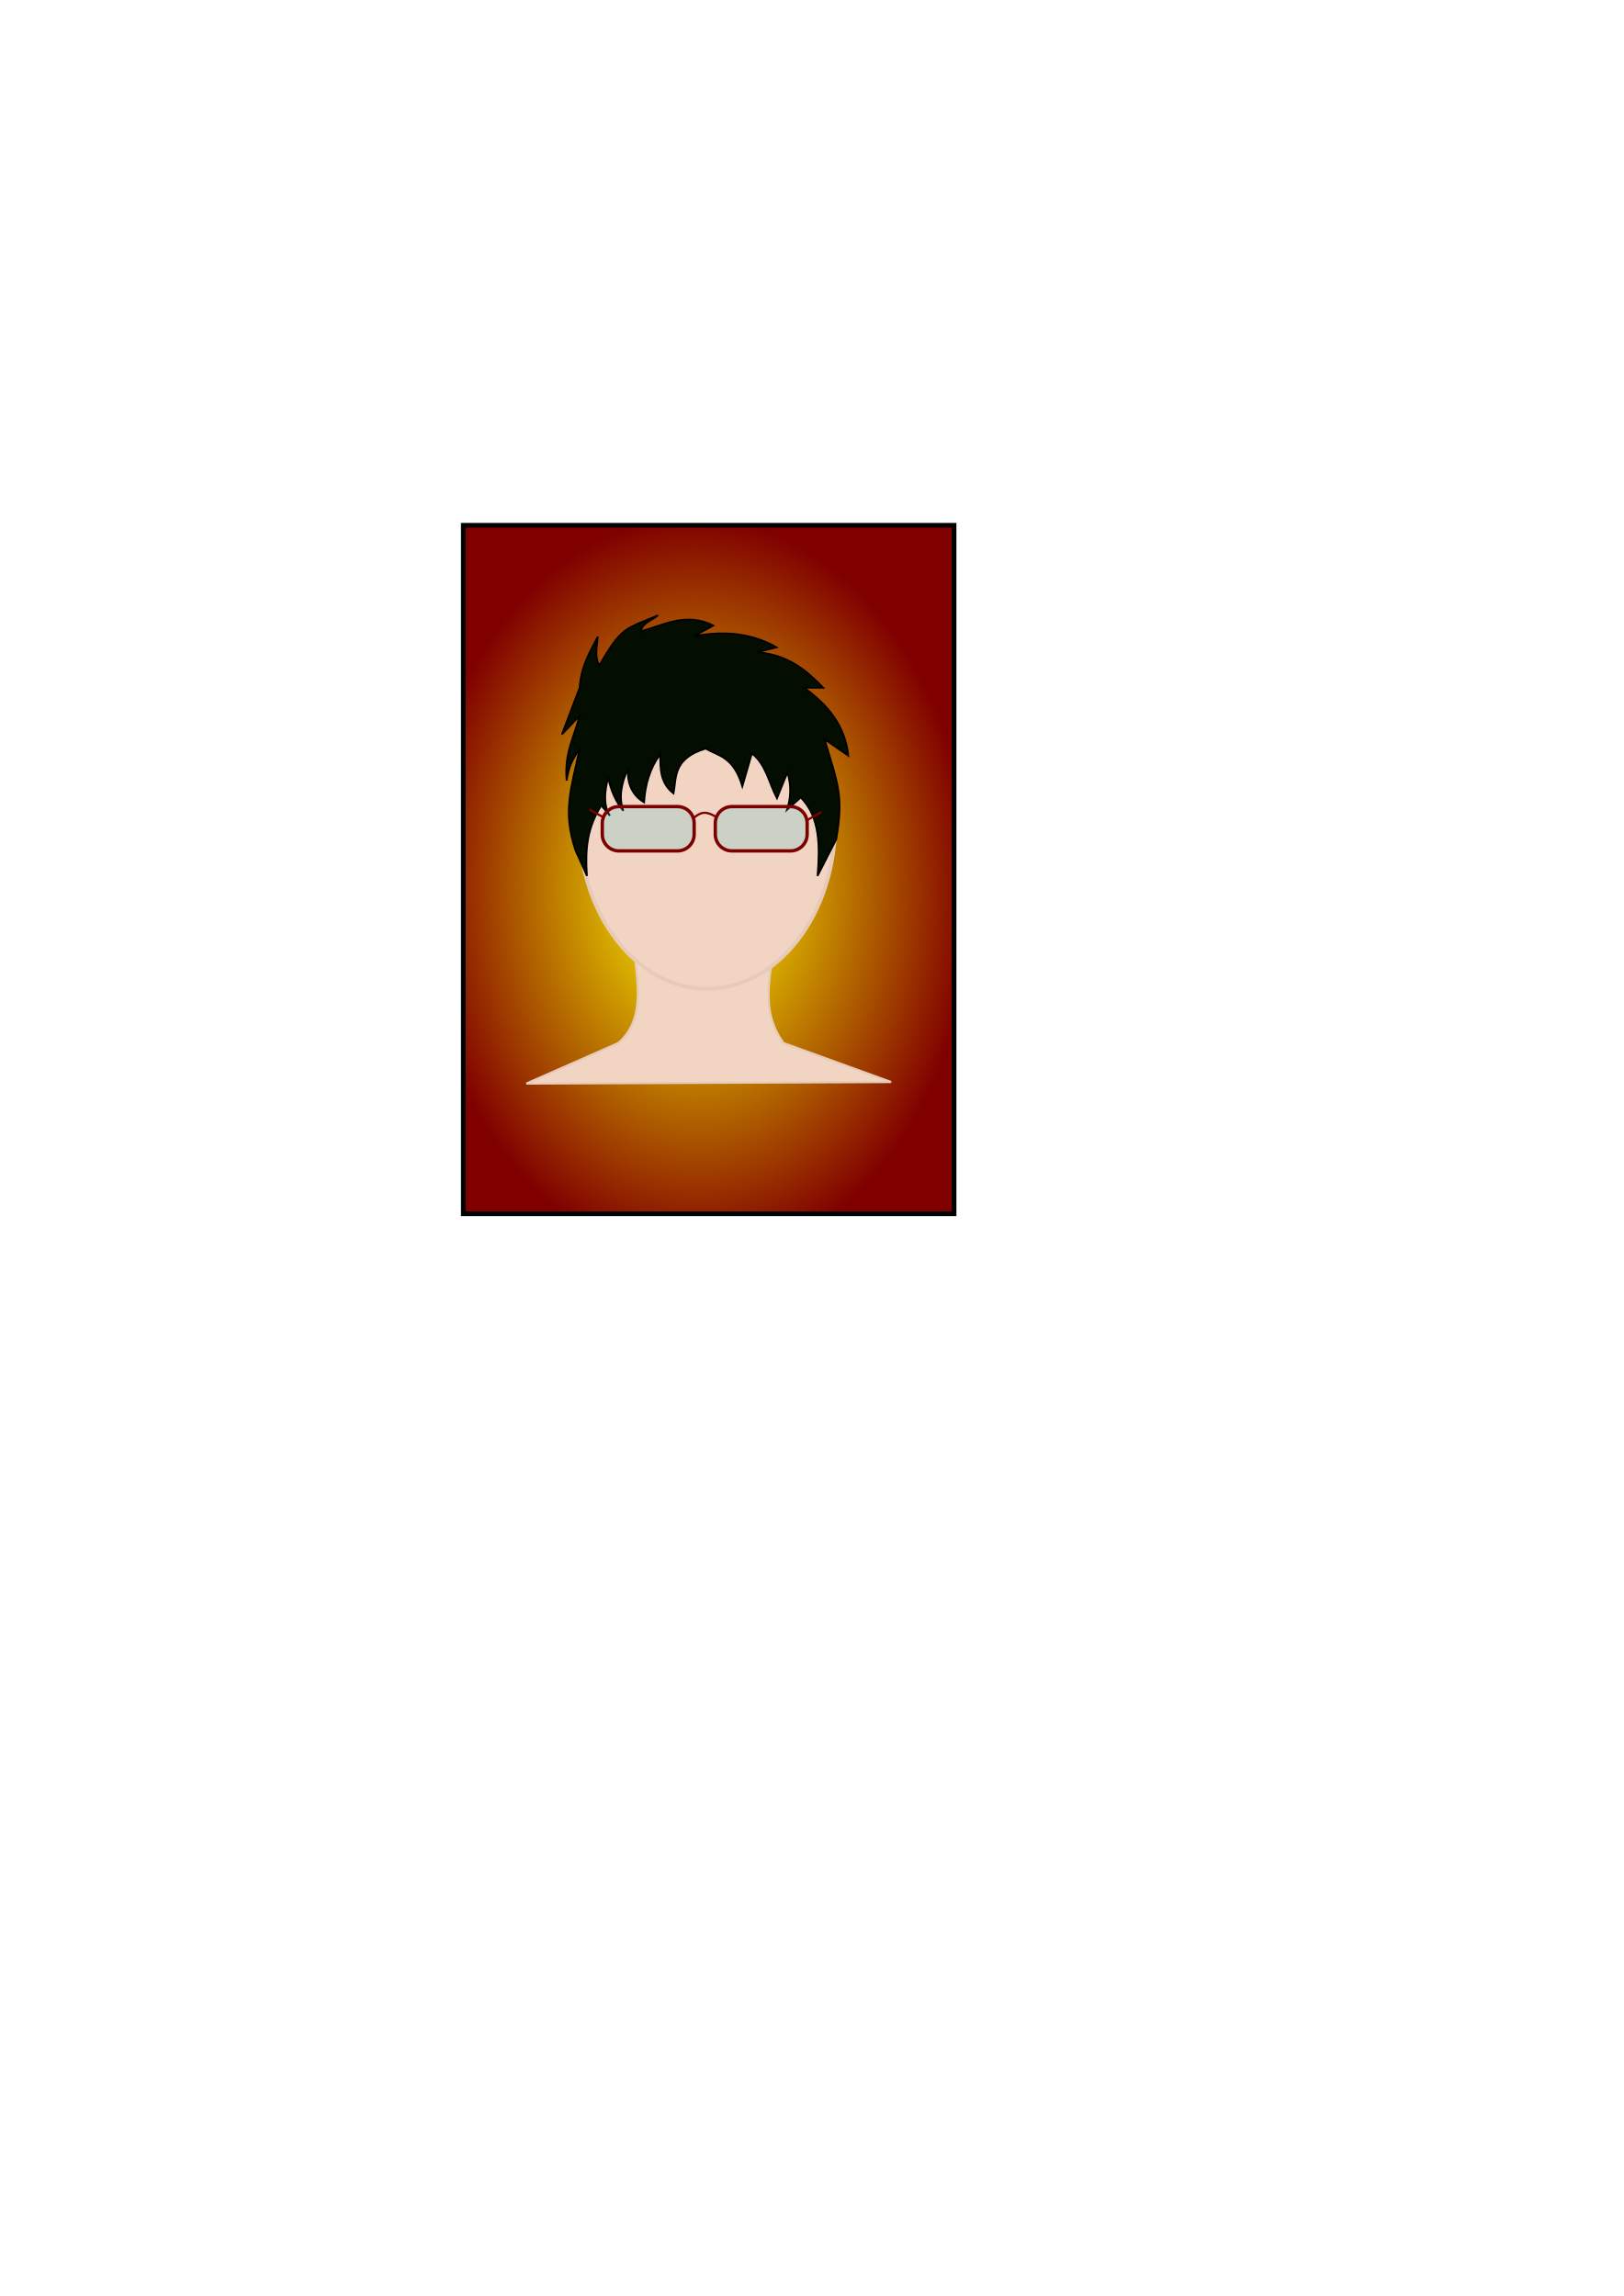
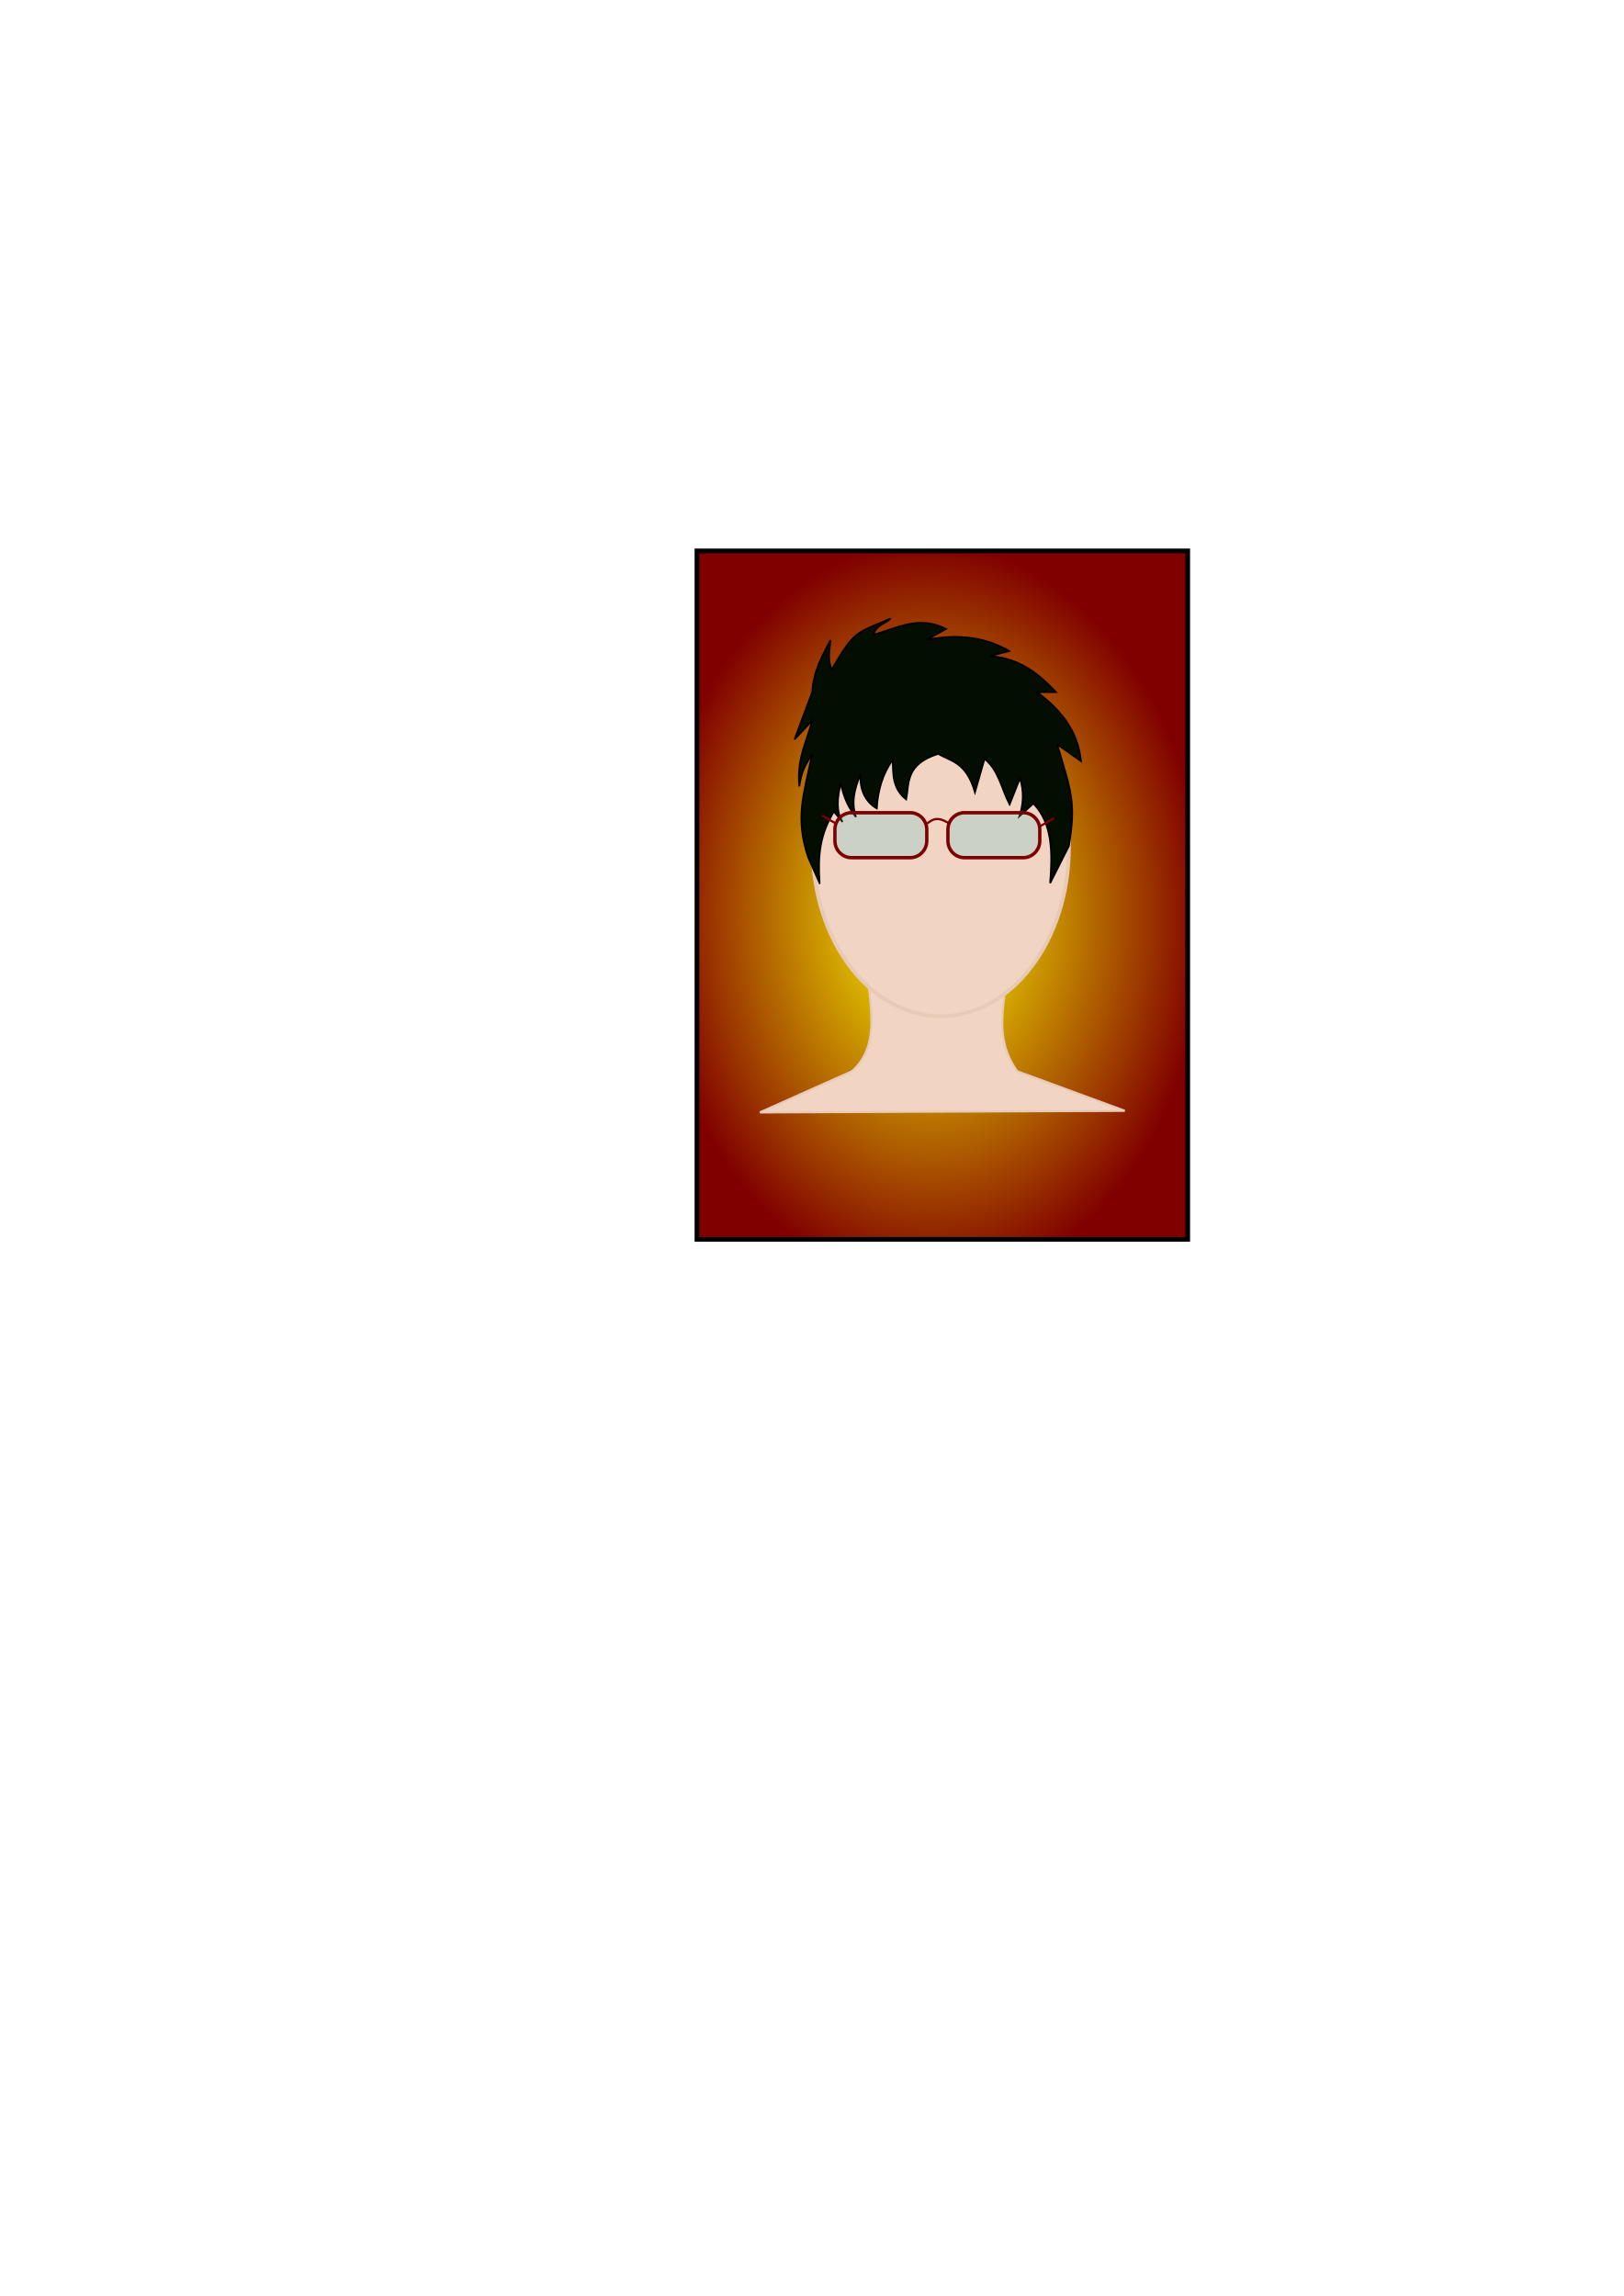
- <svg xmlns="http://www.w3.org/2000/svg" xmlns:xlink="http://www.w3.org/1999/xlink" width="210mm" height="297mm" viewBox="0 0 744.094 1052.362" id="svg2" version="1.1">
-   <defs id="defs4">
-     <radialGradient xlink:href="#linearGradient4311" id="radialGradient4317" cx="130.246" cy="406.225" fx="130.246" fy="406.225" r="105.107" gradientTransform="matrix(1.204723,-0.02048582,0.0275676,1.621187,150.8684,-248.0992)" gradientUnits="userSpaceOnUse" />
+ <svg xmlns="http://www.w3.org/2000/svg" xmlns:xlink="http://www.w3.org/1999/xlink" width="210mm" height="297mm" viewBox="0 0 210 297" version="1.1" id="svg8">
+   <defs id="defs2">
    <linearGradient id="linearGradient4311">
-       <stop style="stop-color:#ffff00;stop-opacity:1" offset="0" id="stop4313" />
-       <stop style="stop-color:#800000;stop-opacity:1" offset="1" id="stop4315" />
+       <stop id="stop4313" offset="0" style="stop-color:#ffff00;stop-opacity:1" />
+       <stop id="stop4315" offset="1" style="stop-color:#800000;stop-opacity:1" />
    </linearGradient>
+     <radialGradient gradientUnits="userSpaceOnUse" gradientTransform="matrix(0.3399996,-0.00578155,0.00778019,0.4575351,72.79768,-66.70498)" r="105.107" fy="406.225" fx="130.246" cy="406.225" cx="130.246" id="radialGradient4317-7" xlink:href="#linearGradient4311" />
  </defs>
  <g id="layer1">
-     <rect style="fill:url(#radialGradient4317);fill-opacity:1;fill-rule:evenodd;stroke:#000000;stroke-width:2.16;stroke-linecap:butt;stroke-linejoin:miter;stroke-miterlimit:4;stroke-dasharray:none;stroke-opacity:1" id="rect3347" width="224.9" height="315.554" x="212.314" y="240.764" ry="0" />
-     <g id="g3406" transform="translate(-10.93459,25.00022)">
+     <rect style="fill:url(#radialGradient4317-7);fill-opacity:1;fill-rule:evenodd;stroke:#000000;stroke-width:0.61;stroke-linecap:butt;stroke-linejoin:miter;stroke-miterlimit:4;stroke-dasharray:none;stroke-opacity:1" id="rect3347-9" width="63.472" height="89.056" x="90.139" y="71.263" ry="0" />
+     <g id="g3406" transform="matrix(0.2822222,0,0,0.2864428,27.13329,8.793215)">
      <path id="path4138" d="m 300.714,398.791 c -0.075,18.302 8.874,41.071 -6.429,54.286 L 252.143,471.648 419.286,470.934 370,453.076 c -13.159,-18.095 -3.148,-36.19 -4.286,-54.286 z" style="fill:#f1d5c2;fill-opacity:1;fill-rule:evenodd;stroke:#e7cbb8;stroke-width:1px;stroke-linecap:butt;stroke-linejoin:miter;stroke-opacity:1" />
      <path d="m 393.698,352.005 a 58.698,76.198 0 0 1 -58.568,76.197 58.698,76.198 0 0 1 -58.827,-75.861 58.698,76.198 0 0 1 58.308,-76.532 58.698,76.198 0 0 1 59.084,75.523" id="path3336" style="fill:#f1d5c2;fill-opacity:1;fill-rule:nonzero;stroke:#e7cbb8;stroke-width:1.748;stroke-linecap:round;stroke-linejoin:round;stroke-miterlimit:4;stroke-dasharray:none;stroke-opacity:1" />
    </g>
-     <path style="fill:#030e01;fill-opacity:1;fill-rule:evenodd;stroke:#000000;stroke-width:0.796px;stroke-linecap:butt;stroke-linejoin:miter;stroke-opacity:1" d="m 268.976,401.457 -5.262,-11.747 c -5.983,-17.957 -2.05,-27.725 1.912,-46.588 -2.343,3.808 -4.897,6.983 -5.95,14.663 -1.196,-12.561 3.514,-20.199 5.95,-29.734 l -8.131,8.554 8.131,-21.384 c 0.603,-9.666 4.675,-16.365 8.329,-23.421 -0.391,4.413 -1.506,8.825 0.595,13.238 10.607,-17.891 11.205,-16.33 26.972,-23.013 -2.679,2.397 -6.685,2.976 -7.933,7.332 10.689,-2.811 20.657,-8.95 33.318,-2.648 l -8.924,4.888 c 15.762,-2.987 27.927,-0.6 37.879,5.091 l -8.924,2.24 c 14.03,1.074 22.573,8.254 30.343,16.293 l -8.726,0 c 10.5,7.663 18.67,17.015 20.229,31.159 l -10.908,-7.535 c 6.454,21.567 8.666,26.126 5.356,45.871 l -8.581,16.773 c 1.092,-13.693 1.173,-26.915 -7.683,-35.966 l -6.346,5.702 c 1.763,-5.453 2.132,-11.111 0.198,-17.107 l -4.76,11.812 c -3.696,-6.951 -4.99,-15.547 -11.503,-20.569 l -4.363,15.071 c -4.082,-13.664 -10.792,-13.832 -16.857,-17.311 -15.151,4.668 -13.259,13.484 -14.676,20.569 -6.283,-4.887 -6.018,-11.455 -6.148,-17.922 -4.735,6.45 -6.827,13.918 -7.338,21.995 -4.991,-2.88 -8.017,-8.36 -7.338,-15.478 -3.104,6.693 -4.355,13.196 -2.182,19.347 -3.361,-4.016 -5.696,-9.086 -6.941,-15.274 -1.734,6.75 -2.208,12.925 0.793,17.514 l -3.966,-4.684 c -6.377,10.23 -7.442,19.62 -6.566,32.267 z" id="path4327" />
-     <g id="g4271" transform="translate(-12.22577,38.7565)" style="stroke:#7d0000;stroke-opacity:1">
-       <g id="g4248" style="stroke:#7d0000;stroke-opacity:1">
-         <rect style="fill:#3ebfd4;fill-opacity:0.205;fill-rule:nonzero;stroke:#7d0000;stroke-width:1.544;stroke-linecap:round;stroke-linejoin:round;stroke-miterlimit:4;stroke-dasharray:none;stroke-opacity:1" id="rect4214" width="42.099" height="20.313" x="288.236" y="330.94" ry="7.617" />
-         <rect style="fill:#3ebfd4;fill-opacity:0.205;fill-rule:nonzero;stroke:#7d0000;stroke-width:1.544;stroke-linecap:round;stroke-linejoin:round;stroke-miterlimit:4;stroke-dasharray:none;stroke-opacity:1" id="rect4214-0" width="42.099" height="20.313" x="340.022" y="330.94" ry="7.617" />
+     <g id="g244" transform="translate(-1.736472,-2.668816)">
+       <path id="path4327" d="m 107.734,116.894 -1.485,-3.365 c -1.689,-5.144 -0.579,-7.942 0.54,-13.345 -0.661,1.091 -1.382,2 -1.679,4.2 -0.338,-3.598 0.992,-5.786 1.679,-8.517 l -2.295,2.45 2.295,-6.125 c 0.17,-2.769 1.319,-4.688 2.351,-6.709 -0.11,1.264 -0.425,2.528 0.168,3.792 2.994,-5.125 3.162,-4.678 7.612,-6.592 -0.756,0.687 -1.887,0.852 -2.239,2.1 3.017,-0.805 5.83,-2.564 9.403,-0.758 l -2.519,1.4 c 4.448,-0.855 7.882,-0.172 10.69,1.458 l -2.519,0.642 c 3.96,0.308 6.371,2.364 8.563,4.667 h -2.463 c 2.963,2.195 5.269,4.874 5.709,8.925 l -3.078,-2.158 c 1.822,6.178 2.446,7.483 1.512,13.14 l -2.422,4.805 c 0.308,-3.922 0.331,-7.71 -2.168,-10.302 l -1.791,1.633 c 0.498,-1.562 0.602,-3.183 0.056,-4.9 l -1.343,3.383 c -1.043,-1.991 -1.408,-4.453 -3.246,-5.892 l -1.231,4.317 c -1.152,-3.914 -3.046,-3.962 -4.757,-4.959 -4.276,1.337 -3.742,3.862 -4.142,5.892 -1.773,-1.4 -1.698,-3.281 -1.735,-5.134 -1.336,1.848 -1.927,3.987 -2.071,6.3 -1.408,-0.825 -2.263,-2.395 -2.071,-4.434 -0.876,1.917 -1.229,3.78 -0.616,5.542 -0.948,-1.15 -1.608,-2.603 -1.959,-4.375 -0.489,1.934 -0.623,3.702 0.224,5.017 l -1.119,-1.342 c -1.8,2.93 -2.1,5.62 -1.853,9.243 z" style="fill:#030e01;fill-opacity:1;fill-rule:evenodd;stroke:#000000;stroke-width:0.226px;stroke-linecap:butt;stroke-linejoin:miter;stroke-opacity:1" />
+       <g style="stroke:#7d0000;stroke-opacity:1" transform="matrix(0.2822222,0,0,0.2864428,28.37251,13.00087)" id="g4271">
+         <g style="stroke:#7d0000;stroke-opacity:1" id="g4248">
+           <rect ry="7.617" y="330.94" x="288.236" height="20.313" width="42.099" id="rect4214" style="fill:#3ebfd4;fill-opacity:0.205;fill-rule:nonzero;stroke:#7d0000;stroke-width:1.544;stroke-linecap:round;stroke-linejoin:round;stroke-miterlimit:4;stroke-dasharray:none;stroke-opacity:1" />
+           <rect ry="7.617" y="330.94" x="340.022" height="20.313" width="42.099" id="rect4214-0" style="fill:#3ebfd4;fill-opacity:0.205;fill-rule:nonzero;stroke:#7d0000;stroke-width:1.544;stroke-linecap:round;stroke-linejoin:round;stroke-miterlimit:4;stroke-dasharray:none;stroke-opacity:1" />
+         </g>
+         <path style="fill:none;fill-rule:evenodd;stroke:#7d0000;stroke-width:1px;stroke-linecap:butt;stroke-linejoin:miter;stroke-opacity:1" d="m 330.357,335.934 c 2.647,-2.038 4.974,-3.577 10.357,0" id="path4252" />
+         <path style="fill:none;fill-rule:evenodd;stroke:#7d0000;stroke-width:1px;stroke-linecap:butt;stroke-linejoin:miter;stroke-opacity:1" d="m 381.875,337.273 c 5.714,-3.214 6.696,-3.839 6.696,-3.839" id="path4254" />
+         <path style="fill:none;fill-rule:evenodd;stroke:#7d0000;stroke-width:1px;stroke-linecap:butt;stroke-linejoin:miter;stroke-opacity:1" d="m 289.074,336.061 c -5.714,-3.214 -6.696,-3.839 -6.696,-3.839" id="path4254-9" />
      </g>
-       <path id="path4252" d="m 330.357,335.934 c 2.647,-2.038 4.974,-3.577 10.357,0" style="fill:none;fill-rule:evenodd;stroke:#7d0000;stroke-width:1px;stroke-linecap:butt;stroke-linejoin:miter;stroke-opacity:1" />
-       <path id="path4254" d="m 381.875,337.273 c 5.714,-3.214 6.696,-3.839 6.696,-3.839" style="fill:none;fill-rule:evenodd;stroke:#7d0000;stroke-width:1px;stroke-linecap:butt;stroke-linejoin:miter;stroke-opacity:1" />
-       <path id="path4254-9" d="m 289.074,336.061 c -5.714,-3.214 -6.696,-3.839 -6.696,-3.839" style="fill:none;fill-rule:evenodd;stroke:#7d0000;stroke-width:1px;stroke-linecap:butt;stroke-linejoin:miter;stroke-opacity:1" />
    </g>
  </g>
</svg>
